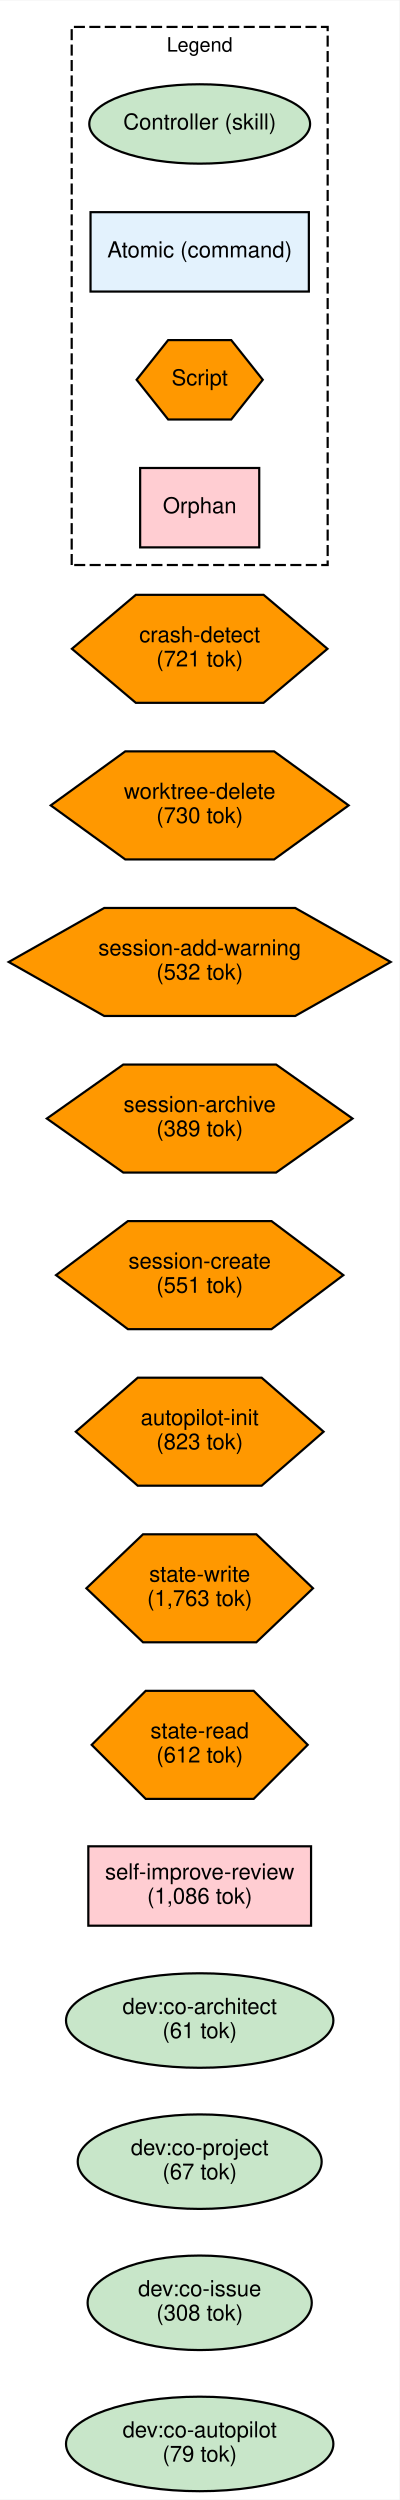
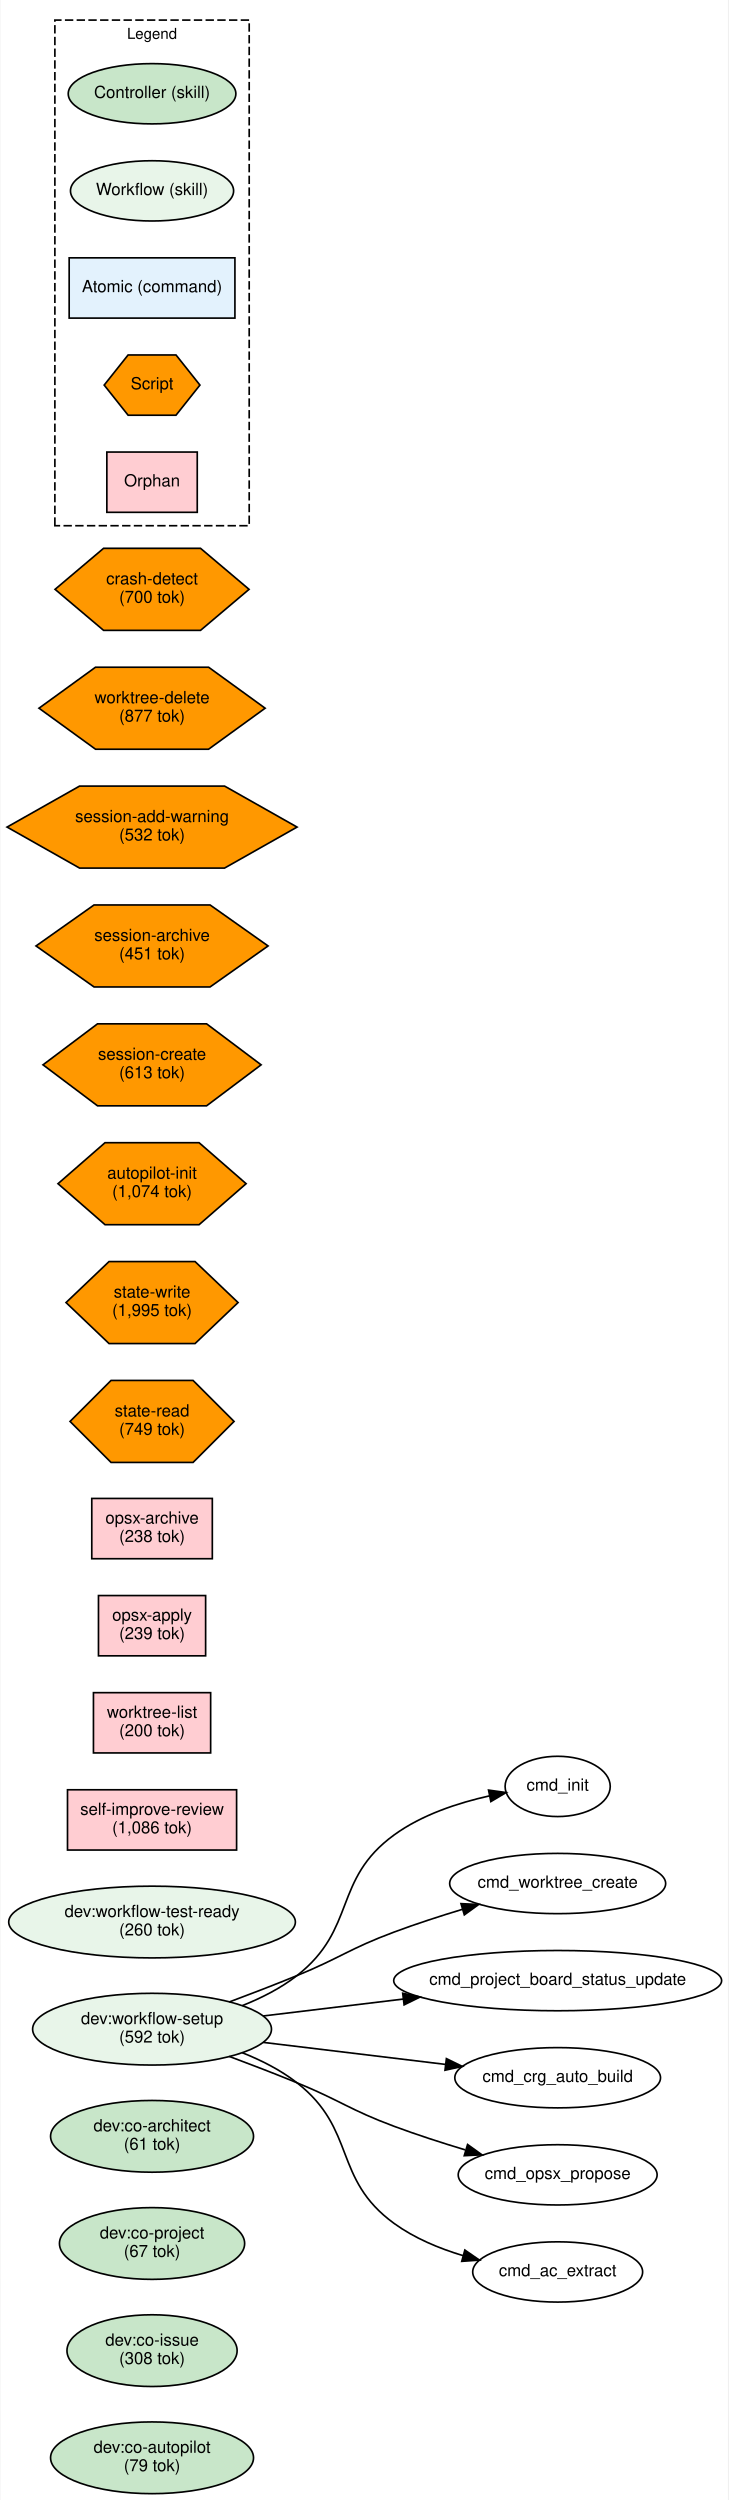
- <svg xmlns="http://www.w3.org/2000/svg" width="181pt" height="1133pt" viewBox="0.00 0.00 181.10 1133.21">
-   <g id="graph0" class="graph" transform="scale(1 1) rotate(0) translate(4 1129.21)">
-     <polygon fill="white" stroke="transparent" points="-4,4 -4,-1129.21 177.1,-1129.21 177.1,4 -4,4" />
-     <g id="clust4" class="cluster">
-       <polygon fill="none" stroke="black" stroke-dasharray="5,2" points="28.51,-873.21 28.51,-1117.21 144.58,-1117.21 144.58,-873.21 28.51,-873.21" />
-       <text text-anchor="middle" x="86.55" y="-1106.01" font-family="Helvetica,sans-Serif" font-size="9.00">Legend</text>
+ <svg xmlns="http://www.w3.org/2000/svg" width="435pt" height="1493pt" viewBox="0.00 0.00 434.53 1493.21">
+   <g id="graph0" class="graph" transform="scale(1 1) rotate(0) translate(4 1489.21)">
+     <polygon fill="white" stroke="transparent" points="-4,4 -4,-1489.21 430.53,-1489.21 430.53,4 -4,4" />
+     <g id="clust5" class="cluster">
+       <polygon fill="none" stroke="black" stroke-dasharray="5,2" points="28.51,-1175.21 28.51,-1477.21 144.58,-1477.21 144.58,-1175.21 28.51,-1175.21" />
+       <text text-anchor="middle" x="86.55" y="-1466.01" font-family="Helvetica,sans-Serif" font-size="9.00">Legend</text>
    </g>
    <g id="node1" class="node">
      <ellipse fill="#c8e6c9" stroke="black" cx="86.55" cy="-21.21" rx="60.62" ry="21.43" />
      <text text-anchor="middle" x="86.55" y="-24.21" font-family="Helvetica,sans-Serif" font-size="10.00">dev:co-autopilot</text>
      <text text-anchor="middle" x="86.55" y="-13.21" font-family="Helvetica,sans-Serif" font-size="10.00">(79 tok)</text>
    </g>
    <g id="node2" class="node">
      <ellipse fill="#c8e6c9" stroke="black" cx="86.55" cy="-85.21" rx="50.82" ry="21.43" />
      <text text-anchor="middle" x="86.55" y="-88.21" font-family="Helvetica,sans-Serif" font-size="10.00">dev:co-issue</text>
      <text text-anchor="middle" x="86.55" y="-77.21" font-family="Helvetica,sans-Serif" font-size="10.00">(308 tok)</text>
    </g>
    <g id="node3" class="node">
      <ellipse fill="#c8e6c9" stroke="black" cx="86.55" cy="-149.21" rx="55.31" ry="21.43" />
      <text text-anchor="middle" x="86.55" y="-152.21" font-family="Helvetica,sans-Serif" font-size="10.00">dev:co-project</text>
      <text text-anchor="middle" x="86.55" y="-141.21" font-family="Helvetica,sans-Serif" font-size="10.00">(67 tok)</text>
    </g>
    <g id="node4" class="node">
      <ellipse fill="#c8e6c9" stroke="black" cx="86.55" cy="-213.21" rx="60.62" ry="21.43" />
      <text text-anchor="middle" x="86.55" y="-216.21" font-family="Helvetica,sans-Serif" font-size="10.00">dev:co-architect</text>
      <text text-anchor="middle" x="86.55" y="-205.21" font-family="Helvetica,sans-Serif" font-size="10.00">(61 tok)</text>
    </g>
    <g id="node5" class="node">
-       <polygon fill="#ffcdd2" stroke="black" points="137.05,-292.21 36.05,-292.21 36.05,-256.21 137.05,-256.21 137.05,-292.21" />
-       <text text-anchor="middle" x="86.55" y="-277.21" font-family="Helvetica,sans-Serif" font-size="10.00">self-improve-review</text>
-       <text text-anchor="middle" x="86.55" y="-266.21" font-family="Helvetica,sans-Serif" font-size="10.00">(1,086 tok)</text>
+       <ellipse fill="#e8f5e9" stroke="black" cx="86.55" cy="-277.21" rx="71.34" ry="21.43" />
+       <text text-anchor="middle" x="86.55" y="-280.21" font-family="Helvetica,sans-Serif" font-size="10.00">dev:workflow-setup</text>
+       <text text-anchor="middle" x="86.55" y="-269.21" font-family="Helvetica,sans-Serif" font-size="10.00">(592 tok)</text>
+     </g>
+     <g id="node19" class="node">
+       <ellipse fill="none" stroke="black" cx="328.82" cy="-422.21" rx="31.4" ry="18" />
+       <text text-anchor="middle" x="328.82" y="-419.71" font-family="Helvetica,sans-Serif" font-size="10.00">cmd_init</text>
+     </g>
+     <g id="edge1" class="edge">
+       <path fill="none" stroke="black" d="M140.41,-291.26C151.89,-295.82 163.47,-301.71 173.1,-309.21 208.88,-337.11 194.41,-366.53 231.1,-393.21 247.72,-405.31 269.41,-412.41 288.04,-416.55" />
+       <polygon fill="black" stroke="black" points="287.53,-420.02 298.02,-418.56 288.91,-413.15 287.53,-420.02" />
+     </g>
+     <g id="node20" class="node">
+       <ellipse fill="none" stroke="black" cx="328.82" cy="-364.21" rx="64.51" ry="18" />
+       <text text-anchor="middle" x="328.82" y="-361.71" font-family="Helvetica,sans-Serif" font-size="10.00">cmd_worktree_create</text>
+     </g>
+     <g id="edge2" class="edge">
+       <path fill="none" stroke="black" d="M132.6,-293.45C145.72,-298.35 160.04,-303.85 173.1,-309.21 199.23,-319.94 204.62,-325.36 231.1,-335.21 244.18,-340.09 258.49,-344.73 271.99,-348.82" />
+       <polygon fill="black" stroke="black" points="271.07,-352.2 281.65,-351.7 273.07,-345.49 271.07,-352.2" />
+     </g>
+     <g id="node21" class="node">
+       <ellipse fill="none" stroke="black" cx="328.82" cy="-306.21" rx="97.94" ry="18" />
+       <text text-anchor="middle" x="328.82" y="-303.71" font-family="Helvetica,sans-Serif" font-size="10.00">cmd_project_board_status_update</text>
+     </g>
+     <g id="edge3" class="edge">
+       <path fill="none" stroke="black" d="M152.89,-285.1C178.63,-288.21 208.64,-291.83 236.47,-295.19" />
+       <polygon fill="black" stroke="black" points="236.26,-298.69 246.61,-296.41 237.1,-291.74 236.26,-298.69" />
+     </g>
+     <g id="node22" class="node">
+       <ellipse fill="none" stroke="black" cx="328.82" cy="-248.21" rx="61.44" ry="18" />
+       <text text-anchor="middle" x="328.82" y="-245.71" font-family="Helvetica,sans-Serif" font-size="10.00">cmd_crg_auto_build</text>
+     </g>
+     <g id="edge4" class="edge">
+       <path fill="none" stroke="black" d="M152.89,-269.33C186.64,-265.25 227.73,-260.29 261.6,-256.2" />
+       <polygon fill="black" stroke="black" points="262.36,-259.64 271.87,-254.97 261.52,-252.69 262.36,-259.64" />
+     </g>
+     <g id="node23" class="node">
+       <ellipse fill="none" stroke="black" cx="328.82" cy="-190.21" rx="59.41" ry="18" />
+       <text text-anchor="middle" x="328.82" y="-187.71" font-family="Helvetica,sans-Serif" font-size="10.00">cmd_opsx_propose</text>
+     </g>
+     <g id="edge5" class="edge">
+       <path fill="none" stroke="black" d="M132.6,-260.97C145.72,-256.08 160.04,-250.57 173.1,-245.21 199.23,-234.48 204.62,-229.07 231.1,-219.21 244.71,-214.14 259.65,-209.32 273.63,-205.11" />
+       <polygon fill="black" stroke="black" points="275.01,-208.35 283.6,-202.16 273.02,-201.64 275.01,-208.35" />
+     </g>
+     <g id="node24" class="node">
+       <ellipse fill="none" stroke="black" cx="328.82" cy="-132.21" rx="50.75" ry="18" />
+       <text text-anchor="middle" x="328.82" y="-129.71" font-family="Helvetica,sans-Serif" font-size="10.00">cmd_ac_extract</text>
+     </g>
+     <g id="edge6" class="edge">
+       <path fill="none" stroke="black" d="M140.41,-263.17C151.89,-258.61 163.47,-252.72 173.1,-245.21 208.88,-217.32 194.41,-187.9 231.1,-161.21 243.19,-152.42 257.97,-146.26 272.29,-141.96" />
+       <polygon fill="black" stroke="black" points="273.38,-145.3 282.1,-139.28 271.53,-138.54 273.38,-145.3" />
    </g>
    <g id="node6" class="node">
-       <polygon fill="#ff9800" stroke="black" points="135.53,-338.21 111.04,-362.7 62.06,-362.7 37.57,-338.21 62.06,-313.72 111.04,-313.72 135.53,-338.21" />
-       <text text-anchor="middle" x="86.55" y="-341.21" font-family="Helvetica,sans-Serif" font-size="10.00">state-read</text>
-       <text text-anchor="middle" x="86.55" y="-330.21" font-family="Helvetica,sans-Serif" font-size="10.00">(612 tok)</text>
+       <ellipse fill="#e8f5e9" stroke="black" cx="86.55" cy="-341.21" rx="85.62" ry="21.43" />
+       <text text-anchor="middle" x="86.55" y="-344.21" font-family="Helvetica,sans-Serif" font-size="10.00">dev:workflow-test-ready</text>
+       <text text-anchor="middle" x="86.55" y="-333.21" font-family="Helvetica,sans-Serif" font-size="10.00">(260 tok)</text>
    </g>
    <g id="node7" class="node">
-       <polygon fill="#ff9800" stroke="black" points="137.93,-409.21 112.24,-433.7 60.86,-433.7 35.17,-409.21 60.86,-384.72 112.24,-384.72 137.93,-409.21" />
-       <text text-anchor="middle" x="86.55" y="-412.21" font-family="Helvetica,sans-Serif" font-size="10.00">state-write</text>
-       <text text-anchor="middle" x="86.55" y="-401.21" font-family="Helvetica,sans-Serif" font-size="10.00">(1,763 tok)</text>
+       <polygon fill="#ffcdd2" stroke="black" points="137.05,-420.21 36.05,-420.21 36.05,-384.21 137.05,-384.21 137.05,-420.21" />
+       <text text-anchor="middle" x="86.55" y="-405.21" font-family="Helvetica,sans-Serif" font-size="10.00">self-improve-review</text>
+       <text text-anchor="middle" x="86.55" y="-394.21" font-family="Helvetica,sans-Serif" font-size="10.00">(1,086 tok)</text>
    </g>
    <g id="node8" class="node">
-       <polygon fill="#ff9800" stroke="black" points="142.73,-480.21 114.64,-504.7 58.46,-504.7 30.37,-480.21 58.46,-455.72 114.64,-455.72 142.73,-480.21" />
-       <text text-anchor="middle" x="86.55" y="-483.21" font-family="Helvetica,sans-Serif" font-size="10.00">autopilot-init</text>
-       <text text-anchor="middle" x="86.55" y="-472.21" font-family="Helvetica,sans-Serif" font-size="10.00">(823 tok)</text>
+       <polygon fill="#ffcdd2" stroke="black" points="121.55,-478.21 51.55,-478.21 51.55,-442.21 121.55,-442.21 121.55,-478.21" />
+       <text text-anchor="middle" x="86.55" y="-463.21" font-family="Helvetica,sans-Serif" font-size="10.00">worktree-list</text>
+       <text text-anchor="middle" x="86.55" y="-452.21" font-family="Helvetica,sans-Serif" font-size="10.00">(200 tok)</text>
    </g>
    <g id="node9" class="node">
-       <polygon fill="#ff9800" stroke="black" points="151.69,-551.21 119.12,-575.7 53.98,-575.7 21.41,-551.21 53.98,-526.72 119.12,-526.72 151.69,-551.21" />
-       <text text-anchor="middle" x="86.55" y="-554.21" font-family="Helvetica,sans-Serif" font-size="10.00">session-create</text>
-       <text text-anchor="middle" x="86.55" y="-543.21" font-family="Helvetica,sans-Serif" font-size="10.00">(551 tok)</text>
+       <polygon fill="#ffcdd2" stroke="black" points="118.55,-536.21 54.55,-536.21 54.55,-500.21 118.55,-500.21 118.55,-536.21" />
+       <text text-anchor="middle" x="86.55" y="-521.21" font-family="Helvetica,sans-Serif" font-size="10.00">opsx-apply</text>
+       <text text-anchor="middle" x="86.55" y="-510.21" font-family="Helvetica,sans-Serif" font-size="10.00">(239 tok)</text>
    </g>
    <g id="node10" class="node">
-       <polygon fill="#ff9800" stroke="black" points="155.85,-622.21 121.2,-646.7 51.9,-646.7 17.24,-622.21 51.9,-597.72 121.2,-597.72 155.85,-622.21" />
-       <text text-anchor="middle" x="86.55" y="-625.21" font-family="Helvetica,sans-Serif" font-size="10.00">session-archive</text>
-       <text text-anchor="middle" x="86.55" y="-614.21" font-family="Helvetica,sans-Serif" font-size="10.00">(389 tok)</text>
+       <polygon fill="#ffcdd2" stroke="black" points="122.55,-594.21 50.55,-594.21 50.55,-558.21 122.55,-558.21 122.55,-594.21" />
+       <text text-anchor="middle" x="86.55" y="-579.21" font-family="Helvetica,sans-Serif" font-size="10.00">opsx-archive</text>
+       <text text-anchor="middle" x="86.55" y="-568.21" font-family="Helvetica,sans-Serif" font-size="10.00">(238 tok)</text>
    </g>
    <g id="node11" class="node">
-       <polygon fill="#ff9800" stroke="black" points="173.15,-693.21 129.85,-717.7 43.25,-717.7 -0.05,-693.21 43.25,-668.72 129.85,-668.72 173.15,-693.21" />
-       <text text-anchor="middle" x="86.55" y="-696.21" font-family="Helvetica,sans-Serif" font-size="10.00">session-add-warning</text>
-       <text text-anchor="middle" x="86.55" y="-685.21" font-family="Helvetica,sans-Serif" font-size="10.00">(532 tok)</text>
+       <polygon fill="#ff9800" stroke="black" points="135.53,-640.21 111.04,-664.7 62.06,-664.7 37.57,-640.21 62.06,-615.72 111.04,-615.72 135.53,-640.21" />
+       <text text-anchor="middle" x="86.55" y="-643.21" font-family="Helvetica,sans-Serif" font-size="10.00">state-read</text>
+       <text text-anchor="middle" x="86.55" y="-632.21" font-family="Helvetica,sans-Serif" font-size="10.00">(749 tok)</text>
    </g>
    <g id="node12" class="node">
-       <polygon fill="#ff9800" stroke="black" points="154.09,-764.21 120.32,-788.7 52.78,-788.7 19.01,-764.21 52.78,-739.72 120.32,-739.72 154.09,-764.21" />
-       <text text-anchor="middle" x="86.55" y="-767.21" font-family="Helvetica,sans-Serif" font-size="10.00">worktree-delete</text>
-       <text text-anchor="middle" x="86.55" y="-756.21" font-family="Helvetica,sans-Serif" font-size="10.00">(730 tok)</text>
+       <polygon fill="#ff9800" stroke="black" points="137.93,-711.21 112.24,-735.7 60.86,-735.7 35.17,-711.21 60.86,-686.72 112.24,-686.72 137.93,-711.21" />
+       <text text-anchor="middle" x="86.55" y="-714.21" font-family="Helvetica,sans-Serif" font-size="10.00">state-write</text>
+       <text text-anchor="middle" x="86.55" y="-703.21" font-family="Helvetica,sans-Serif" font-size="10.00">(1,995 tok)</text>
    </g>
    <g id="node13" class="node">
-       <polygon fill="#ff9800" stroke="black" points="144.49,-835.21 115.52,-859.7 57.58,-859.7 28.61,-835.21 57.58,-810.72 115.52,-810.72 144.49,-835.21" />
-       <text text-anchor="middle" x="86.55" y="-838.21" font-family="Helvetica,sans-Serif" font-size="10.00">crash-detect</text>
-       <text text-anchor="middle" x="86.55" y="-827.21" font-family="Helvetica,sans-Serif" font-size="10.00">(721 tok)</text>
+       <polygon fill="#ff9800" stroke="black" points="142.73,-782.21 114.64,-806.7 58.46,-806.7 30.37,-782.21 58.46,-757.72 114.64,-757.72 142.73,-782.21" />
+       <text text-anchor="middle" x="86.55" y="-785.21" font-family="Helvetica,sans-Serif" font-size="10.00">autopilot-init</text>
+       <text text-anchor="middle" x="86.55" y="-774.21" font-family="Helvetica,sans-Serif" font-size="10.00">(1,074 tok)</text>
    </g>
    <g id="node14" class="node">
-       <ellipse fill="#c8e6c9" stroke="black" cx="86.55" cy="-1073.21" rx="50.07" ry="18" />
-       <text text-anchor="middle" x="86.55" y="-1070.71" font-family="Helvetica,sans-Serif" font-size="10.00">Controller (skill)</text>
+       <polygon fill="#ff9800" stroke="black" points="151.69,-853.21 119.12,-877.7 53.98,-877.7 21.41,-853.21 53.98,-828.72 119.12,-828.72 151.69,-853.21" />
+       <text text-anchor="middle" x="86.55" y="-856.21" font-family="Helvetica,sans-Serif" font-size="10.00">session-create</text>
+       <text text-anchor="middle" x="86.55" y="-845.21" font-family="Helvetica,sans-Serif" font-size="10.00">(613 tok)</text>
    </g>
    <g id="node15" class="node">
-       <polygon fill="#e3f2fd" stroke="black" points="136.05,-1033.21 37.05,-1033.21 37.05,-997.21 136.05,-997.21 136.05,-1033.21" />
-       <text text-anchor="middle" x="86.55" y="-1012.71" font-family="Helvetica,sans-Serif" font-size="10.00">Atomic (command)</text>
+       <polygon fill="#ff9800" stroke="black" points="155.85,-924.21 121.2,-948.7 51.9,-948.7 17.24,-924.21 51.9,-899.72 121.2,-899.72 155.85,-924.21" />
+       <text text-anchor="middle" x="86.55" y="-927.21" font-family="Helvetica,sans-Serif" font-size="10.00">session-archive</text>
+       <text text-anchor="middle" x="86.55" y="-916.21" font-family="Helvetica,sans-Serif" font-size="10.00">(451 tok)</text>
    </g>
    <g id="node16" class="node">
-       <polygon fill="#ff9800" stroke="black" points="115.15,-957.21 100.85,-975.21 72.25,-975.21 57.95,-957.21 72.25,-939.21 100.85,-939.21 115.15,-957.21" />
-       <text text-anchor="middle" x="86.55" y="-954.71" font-family="Helvetica,sans-Serif" font-size="10.00">Script</text>
+       <polygon fill="#ff9800" stroke="black" points="173.15,-995.21 129.85,-1019.7 43.25,-1019.7 -0.05,-995.21 43.25,-970.72 129.85,-970.72 173.15,-995.21" />
+       <text text-anchor="middle" x="86.55" y="-998.21" font-family="Helvetica,sans-Serif" font-size="10.00">session-add-warning</text>
+       <text text-anchor="middle" x="86.55" y="-987.21" font-family="Helvetica,sans-Serif" font-size="10.00">(532 tok)</text>
    </g>
    <g id="node17" class="node">
-       <polygon fill="#ffcdd2" stroke="black" points="113.55,-917.21 59.55,-917.21 59.55,-881.21 113.55,-881.21 113.55,-917.21" />
-       <text text-anchor="middle" x="86.55" y="-896.71" font-family="Helvetica,sans-Serif" font-size="10.00">Orphan</text>
+       <polygon fill="#ff9800" stroke="black" points="154.09,-1066.21 120.32,-1090.7 52.78,-1090.7 19.01,-1066.21 52.78,-1041.72 120.32,-1041.72 154.09,-1066.21" />
+       <text text-anchor="middle" x="86.55" y="-1069.21" font-family="Helvetica,sans-Serif" font-size="10.00">worktree-delete</text>
+       <text text-anchor="middle" x="86.55" y="-1058.21" font-family="Helvetica,sans-Serif" font-size="10.00">(877 tok)</text>
+     </g>
+     <g id="node18" class="node">
+       <polygon fill="#ff9800" stroke="black" points="144.49,-1137.21 115.52,-1161.7 57.58,-1161.7 28.61,-1137.21 57.58,-1112.72 115.52,-1112.72 144.49,-1137.21" />
+       <text text-anchor="middle" x="86.55" y="-1140.21" font-family="Helvetica,sans-Serif" font-size="10.00">crash-detect</text>
+       <text text-anchor="middle" x="86.55" y="-1129.21" font-family="Helvetica,sans-Serif" font-size="10.00">(700 tok)</text>
+     </g>
+     <g id="node25" class="node">
+       <ellipse fill="#c8e6c9" stroke="black" cx="86.55" cy="-1433.21" rx="50.07" ry="18" />
+       <text text-anchor="middle" x="86.55" y="-1430.71" font-family="Helvetica,sans-Serif" font-size="10.00">Controller (skill)</text>
+     </g>
+     <g id="node26" class="node">
+       <ellipse fill="#e8f5e9" stroke="black" cx="86.55" cy="-1375.21" rx="48.72" ry="18" />
+       <text text-anchor="middle" x="86.55" y="-1372.71" font-family="Helvetica,sans-Serif" font-size="10.00">Workflow (skill)</text>
+     </g>
+     <g id="node27" class="node">
+       <polygon fill="#e3f2fd" stroke="black" points="136.05,-1335.21 37.05,-1335.21 37.05,-1299.21 136.05,-1299.21 136.05,-1335.21" />
+       <text text-anchor="middle" x="86.55" y="-1314.71" font-family="Helvetica,sans-Serif" font-size="10.00">Atomic (command)</text>
+     </g>
+     <g id="node28" class="node">
+       <polygon fill="#ff9800" stroke="black" points="115.15,-1259.21 100.85,-1277.21 72.25,-1277.21 57.95,-1259.21 72.25,-1241.21 100.85,-1241.21 115.15,-1259.21" />
+       <text text-anchor="middle" x="86.55" y="-1256.71" font-family="Helvetica,sans-Serif" font-size="10.00">Script</text>
+     </g>
+     <g id="node29" class="node">
+       <polygon fill="#ffcdd2" stroke="black" points="113.55,-1219.21 59.55,-1219.21 59.55,-1183.21 113.55,-1183.21 113.55,-1219.21" />
+       <text text-anchor="middle" x="86.55" y="-1198.71" font-family="Helvetica,sans-Serif" font-size="10.00">Orphan</text>
    </g>
  </g>
</svg>
